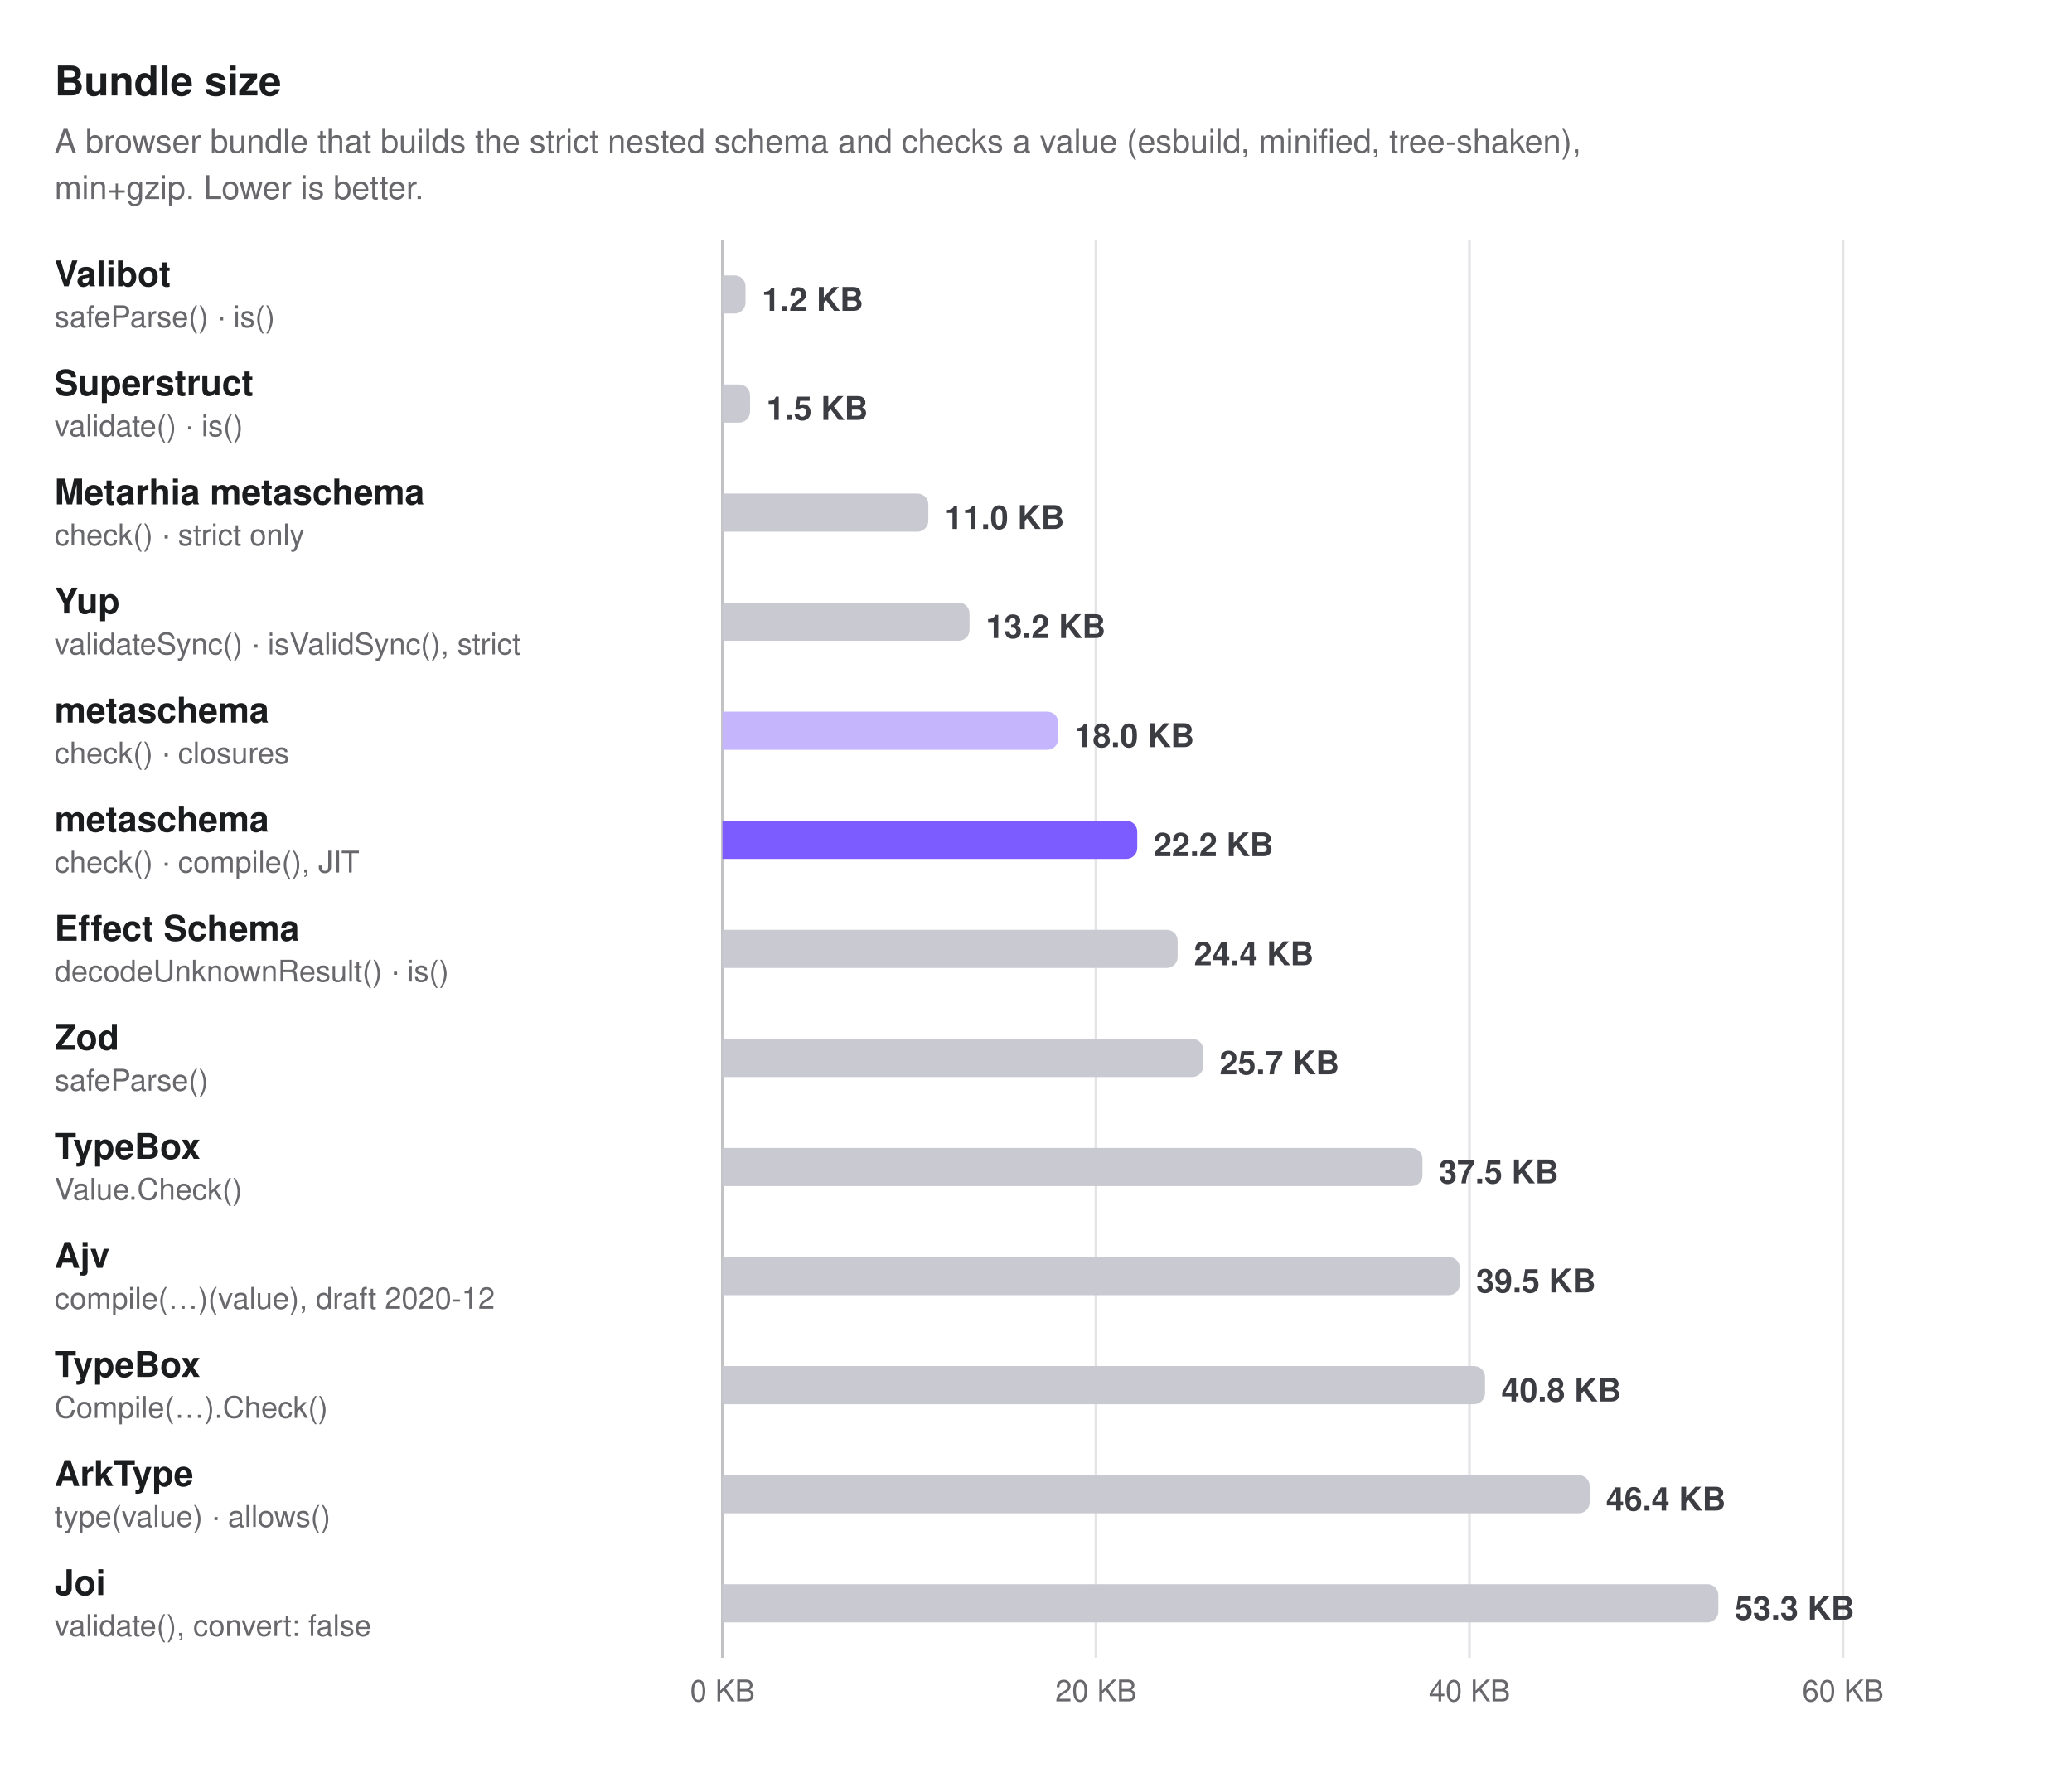
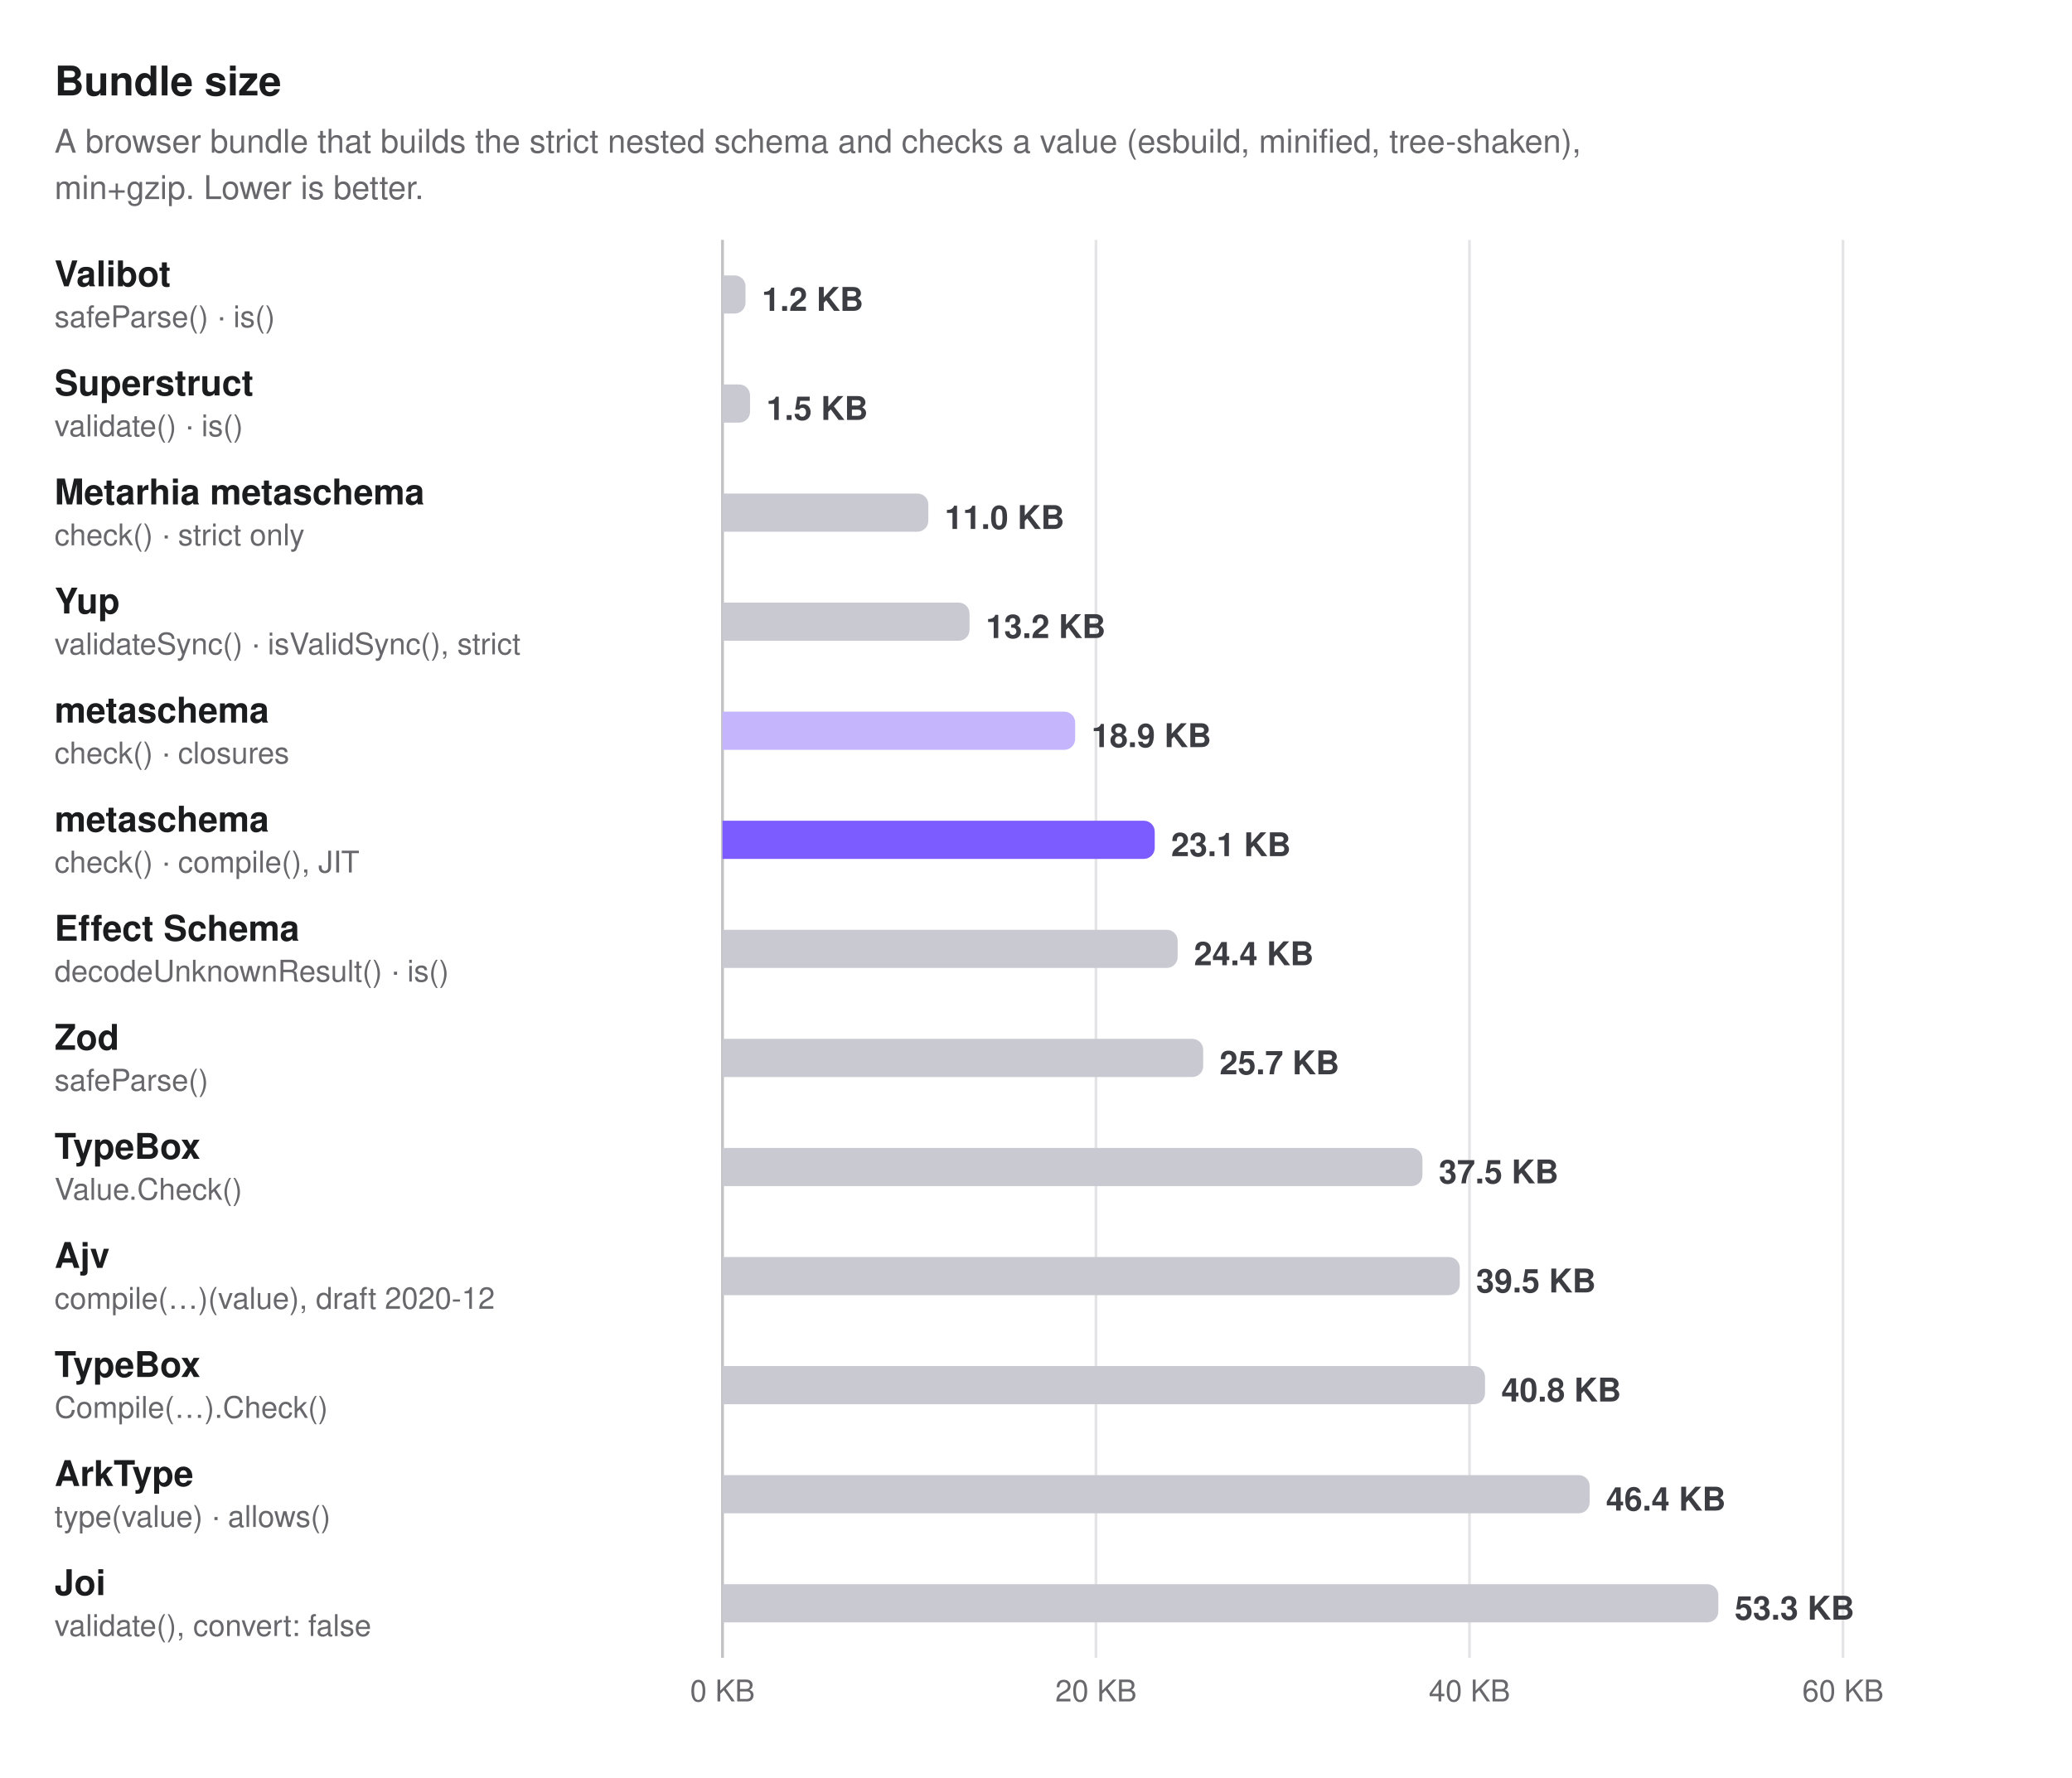
<svg xmlns="http://www.w3.org/2000/svg" width="760" height="652" viewBox="0 0 760 652" role="img" aria-label="Bundle size. A browser bundle that builds the strict nested schema and checks a value (esbuild, minified, tree-shaken), min+gzip. Lower is better.">
  <style>
  text { font-family: -apple-system, BlinkMacSystemFont, "Segoe UI", Helvetica, Arial, sans-serif; }
  .title { font-size: 15px; font-weight: 700; fill: #1b1c1e; }
  .subtitle, .caption { font-size: 12px; fill: #67676c; }
  .caption { font-size: 11px; }
  .group { font-size: 11px; font-weight: 600; letter-spacing: 0.06em; fill: #67676c; }
  .label { font-size: 13px; font-weight: 600; fill: #1b1c1e; }
  .label.primary, .label.secondary { font-weight: 700; }
  .sublabel { font-size: 11px; fill: #67676c; }
  .value { font-size: 12px; font-weight: 600; fill: #3c3c43; font-variant-numeric: tabular-nums; }
  .value.small { font-size: 10px; }
  .legend { font-size: 11px; fill: #3c3c43; }
  .tick { font-size: 11px; fill: #67676c; font-variant-numeric: tabular-nums; }
  .grid { stroke: #e4e4e7; stroke-width: 1; }
  .axis { stroke: #c2c2c4; stroke-width: 1; }
  .ref { stroke: #67676c; stroke-width: 1; stroke-dasharray: 3 3; }
  .bar { fill: #c9cad1; }
  .bar.primary { fill: #7c5cff; }
  .bar.secondary { fill: #c4b5fd; }
  @media (prefers-color-scheme: dark) {
    .title, .label { fill: #dfdfd6; }
    .subtitle, .caption, .group, .sublabel, .tick { fill: #98989f; }
    .value, .legend { fill: #c2c2c4; }
    .grid { stroke: #2e2e32; }
    .axis { stroke: #48484c; }
    .ref { stroke: #98989f; }
    .bar { fill: #4a4b53; }
    .bar.primary { fill: #9d85ff; }
    .bar.secondary { fill: #5b4aa8; }
  }
</style>
  <text class="title" x="20" y="35">Bundle size</text>
  <text class="subtitle" x="20" y="56">A browser bundle that builds the strict nested schema and checks a value (esbuild, minified, tree-shaken),</text>
  <text class="subtitle" x="20" y="73">min+gzip. Lower is better.</text>
  <line class="grid" x1="265" y1="88" x2="265" y2="608" />
  <text class="tick" x="265" y="624" text-anchor="middle">0 KB</text>
  <line class="grid" x1="402" y1="88" x2="402" y2="608" />
  <text class="tick" x="402" y="624" text-anchor="middle">20 KB</text>
  <line class="grid" x1="539" y1="88" x2="539" y2="608" />
  <text class="tick" x="539" y="624" text-anchor="middle">40 KB</text>
  <line class="grid" x1="676" y1="88" x2="676" y2="608" />
  <text class="tick" x="676" y="624" text-anchor="middle">60 KB</text>
  <line class="axis" x1="265" y1="88" x2="265" y2="608" />
  <g>
    <text class="label" x="20" y="105">Valibot</text>
    <text class="sublabel" x="20" y="120">safeParse() · is()</text>
    <path class="bar" d="M265,101H269.455A4,4 0 0 1 273.455,105V111A4,4 0 0 1 269.455,115H265Z" />
    <text class="value" x="279.455" y="114">1.2 KB</text>
  </g>
  <g>
    <text class="label" x="20" y="145">Superstruct</text>
    <text class="sublabel" x="20" y="160">validate() · is()</text>
    <path class="bar" d="M265,141H271.114A4,4 0 0 1 275.114,145V151A4,4 0 0 1 271.114,155H265Z" />
    <text class="value" x="281.114" y="154">1.5 KB</text>
  </g>
  <g>
    <text class="label" x="20" y="185">Metarhia metaschema</text>
    <text class="sublabel" x="20" y="200">check() · strict only</text>
    <path class="bar" d="M265,181H336.511A4,4 0 0 1 340.511,185V191A4,4 0 0 1 336.511,195H265Z" />
    <text class="value" x="346.511" y="194">11.0 KB</text>
  </g>
  <g>
    <text class="label" x="20" y="225">Yup</text>
    <text class="sublabel" x="20" y="240">validateSync() · isValidSync(), strict</text>
    <path class="bar" d="M265,221H351.622A4,4 0 0 1 355.622,225V231A4,4 0 0 1 351.622,235H265Z" />
    <text class="value" x="361.622" y="234">13.2 KB</text>
  </g>
  <g>
    <text class="label secondary" x="20" y="265">metaschema</text>
    <text class="sublabel" x="20" y="280">check() · closures</text>
-     <path class="bar secondary" d="M265,261H384.133A4,4 0 0 1 388.133,265V271A4,4 0 0 1 384.133,275H265Z" />
-     <text class="value" x="394.133" y="274">18.0 KB</text>
+     <path class="bar secondary" d="M265,261H390.367A4,4 0 0 1 394.367,265V271A4,4 0 0 1 390.367,275H265Z" />
+     <text class="value" x="400.367" y="274">18.9 KB</text>
  </g>
  <g>
    <text class="label primary" x="20" y="305">metaschema</text>
    <text class="sublabel" x="20" y="320">check() · compile(), JIT</text>
-     <path class="bar primary" d="M265,301H413.138A4,4 0 0 1 417.138,305V311A4,4 0 0 1 413.138,315H265Z" />
-     <text class="value" x="423.138" y="314">22.2 KB</text>
+     <path class="bar primary" d="M265,301H419.553A4,4 0 0 1 423.553,305V311A4,4 0 0 1 419.553,315H265Z" />
+     <text class="value" x="429.553" y="314">23.1 KB</text>
  </g>
  <g>
    <text class="label" x="20" y="345">Effect Schema</text>
    <text class="sublabel" x="20" y="360">decodeUnknownResult() · is()</text>
    <path class="bar" d="M265,341H427.955A4,4 0 0 1 431.955,345V351A4,4 0 0 1 427.955,355H265Z" />
    <text class="value" x="437.955" y="354">24.4 KB</text>
  </g>
  <g>
    <text class="label" x="20" y="385">Zod</text>
    <text class="sublabel" x="20" y="400">safeParse()</text>
    <path class="bar" d="M265,381H437.334A4,4 0 0 1 441.334,385V391A4,4 0 0 1 437.334,395H265Z" />
    <text class="value" x="447.334" y="394">25.7 KB</text>
  </g>
  <g>
    <text class="label" x="20" y="425">TypeBox</text>
    <text class="sublabel" x="20" y="440">Value.Check()</text>
    <path class="bar" d="M265,421H517.748A4,4 0 0 1 521.748,425V431A4,4 0 0 1 517.748,435H265Z" />
    <text class="value" x="527.748" y="434">37.5 KB</text>
  </g>
  <g>
    <text class="label" x="20" y="465">Ajv</text>
    <text class="sublabel" x="20" y="480">compile(…)(value), draft 2020-12</text>
    <path class="bar" d="M265,461H531.441A4,4 0 0 1 535.441,465V471A4,4 0 0 1 531.441,475H265Z" />
    <text class="value" x="541.441" y="474">39.5 KB</text>
  </g>
  <g>
    <text class="label" x="20" y="505">TypeBox</text>
    <text class="sublabel" x="20" y="520">Compile(…).Check()</text>
    <path class="bar" d="M265,501H540.699A4,4 0 0 1 544.699,505V511A4,4 0 0 1 540.699,515H265Z" />
    <text class="value" x="550.699" y="514">40.8 KB</text>
  </g>
  <g>
    <text class="label" x="20" y="545">ArkType</text>
    <text class="sublabel" x="20" y="560">type(value) · allows()</text>
    <path class="bar" d="M265,541H579.083A4,4 0 0 1 583.083,545V551A4,4 0 0 1 579.083,555H265Z" />
    <text class="value" x="589.083" y="554">46.4 KB</text>
  </g>
  <g>
    <text class="label" x="20" y="585">Joi</text>
    <text class="sublabel" x="20" y="600">validate(), convert: false</text>
    <path class="bar" d="M265,581H626.278A4,4 0 0 1 630.278,585V591A4,4 0 0 1 626.278,595H265Z" />
    <text class="value" x="636.278" y="594">53.3 KB</text>
  </g>
</svg>
